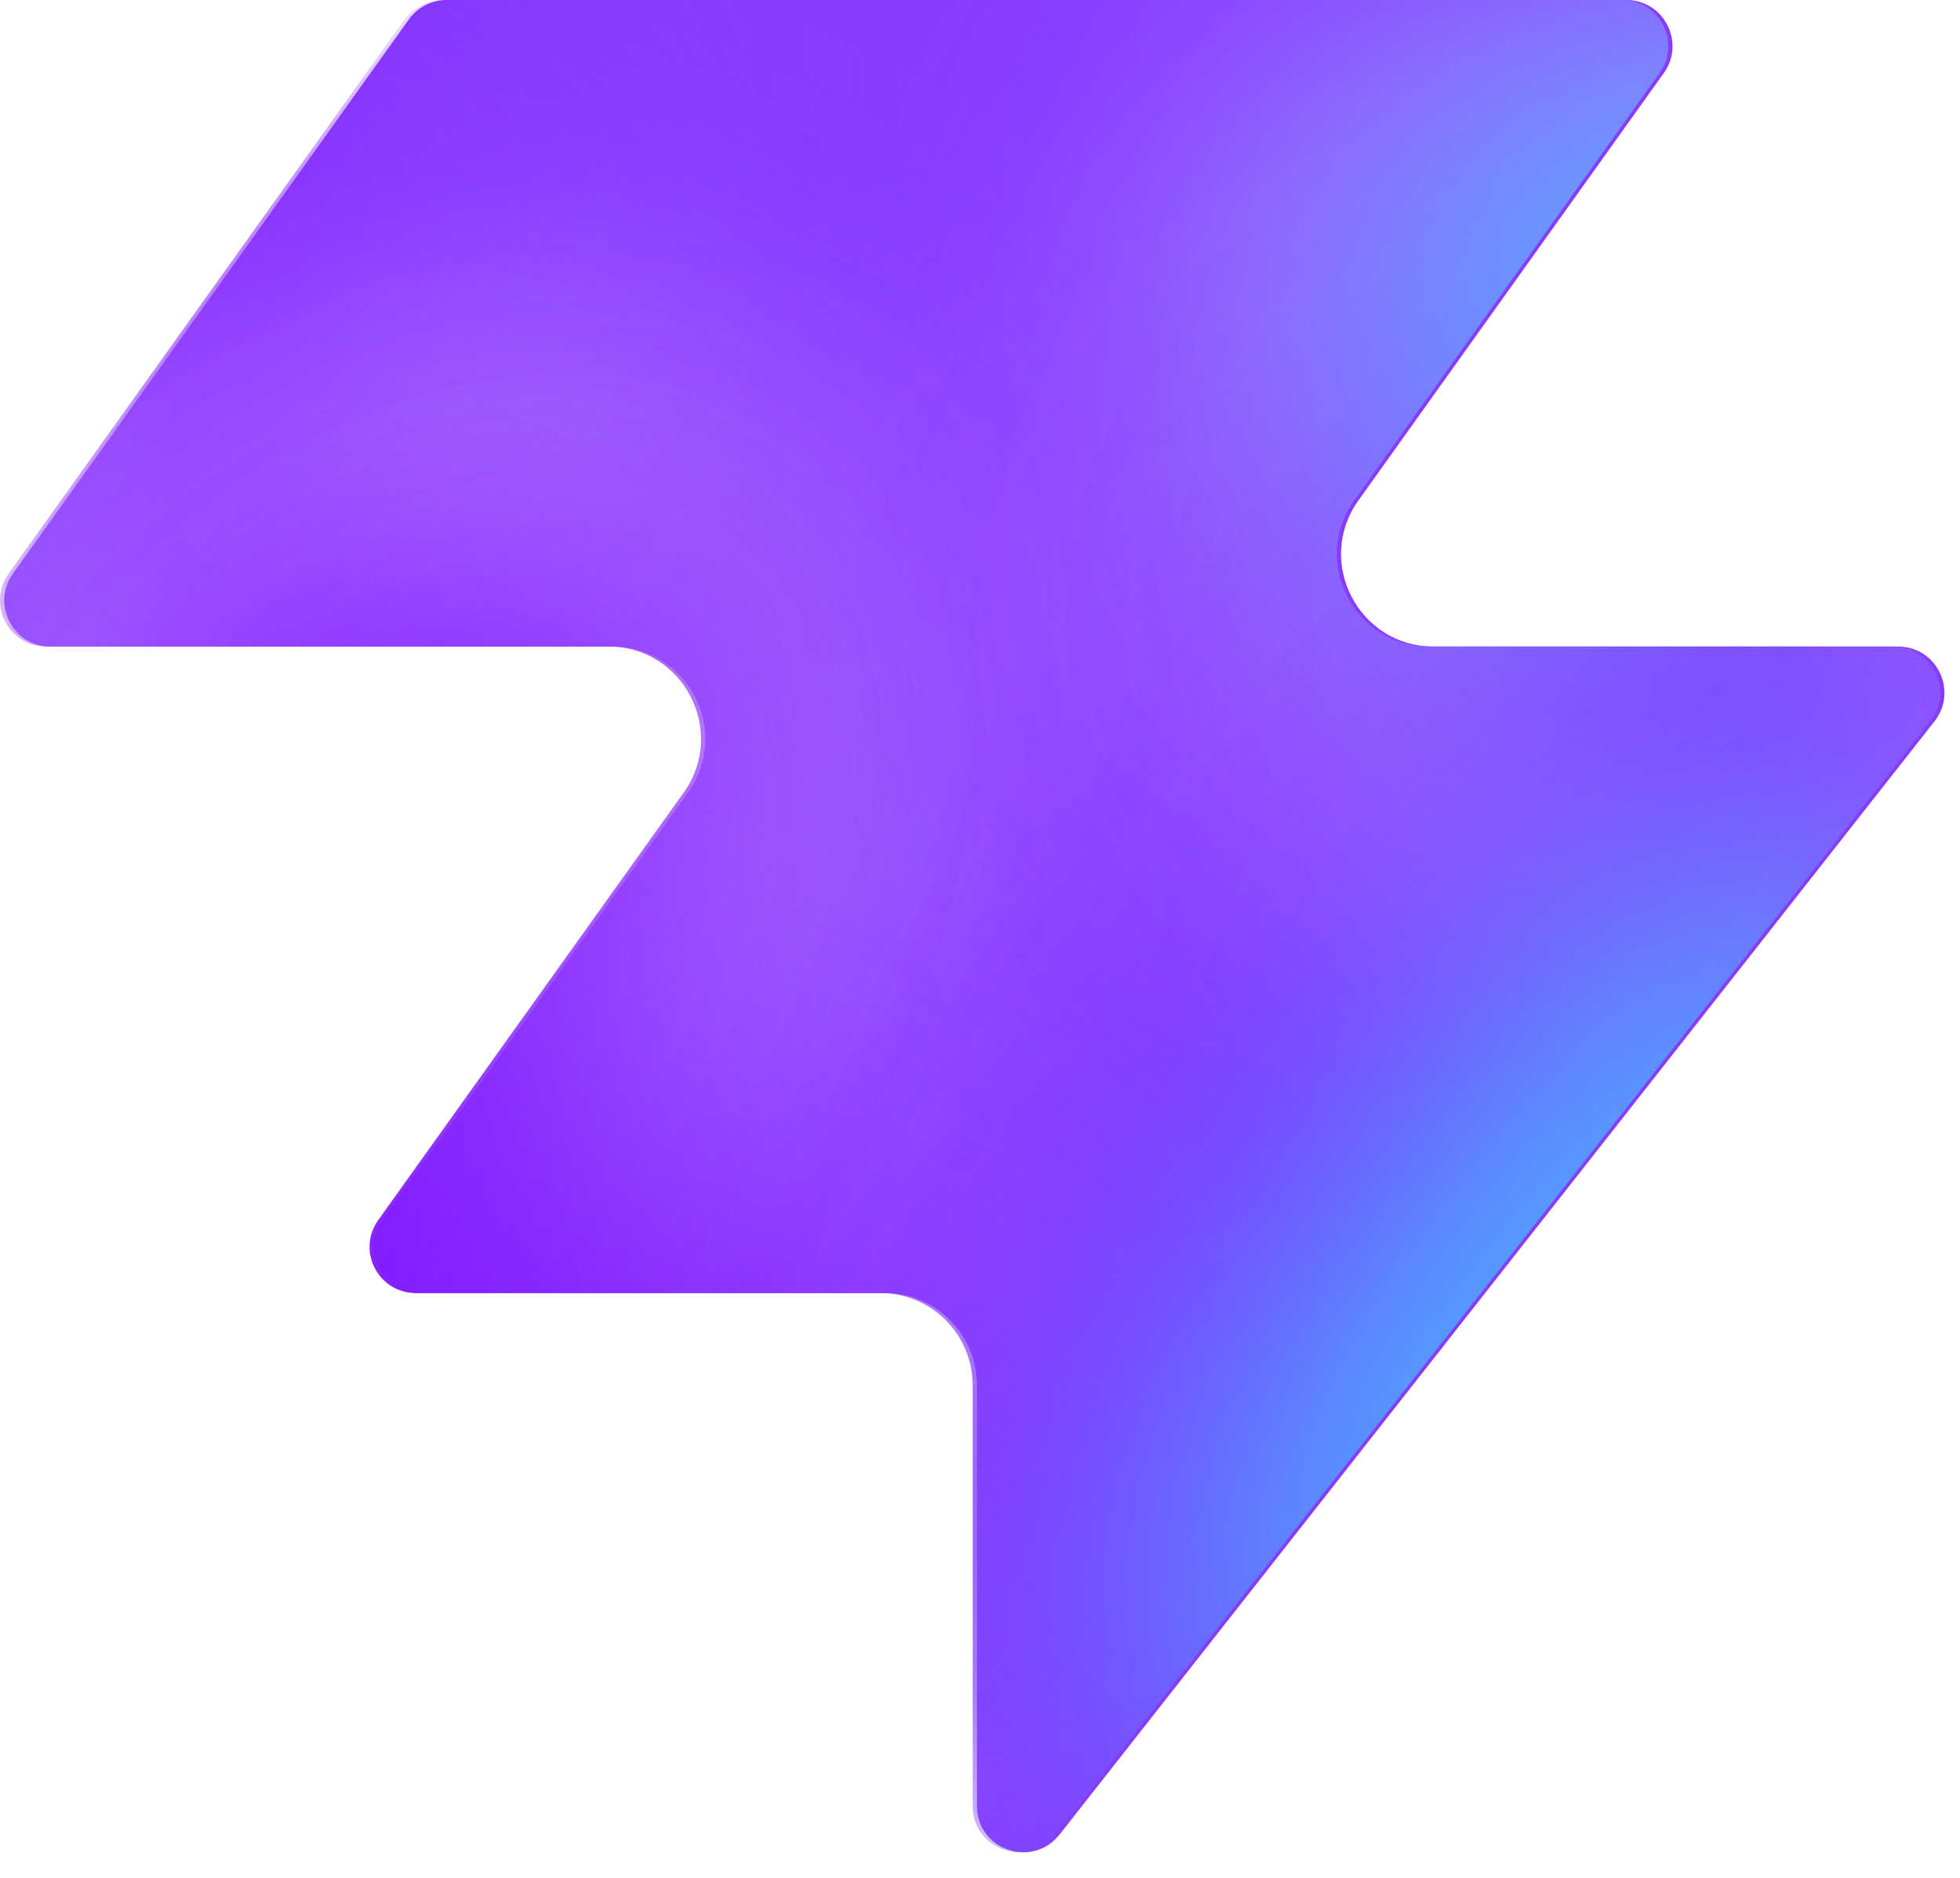
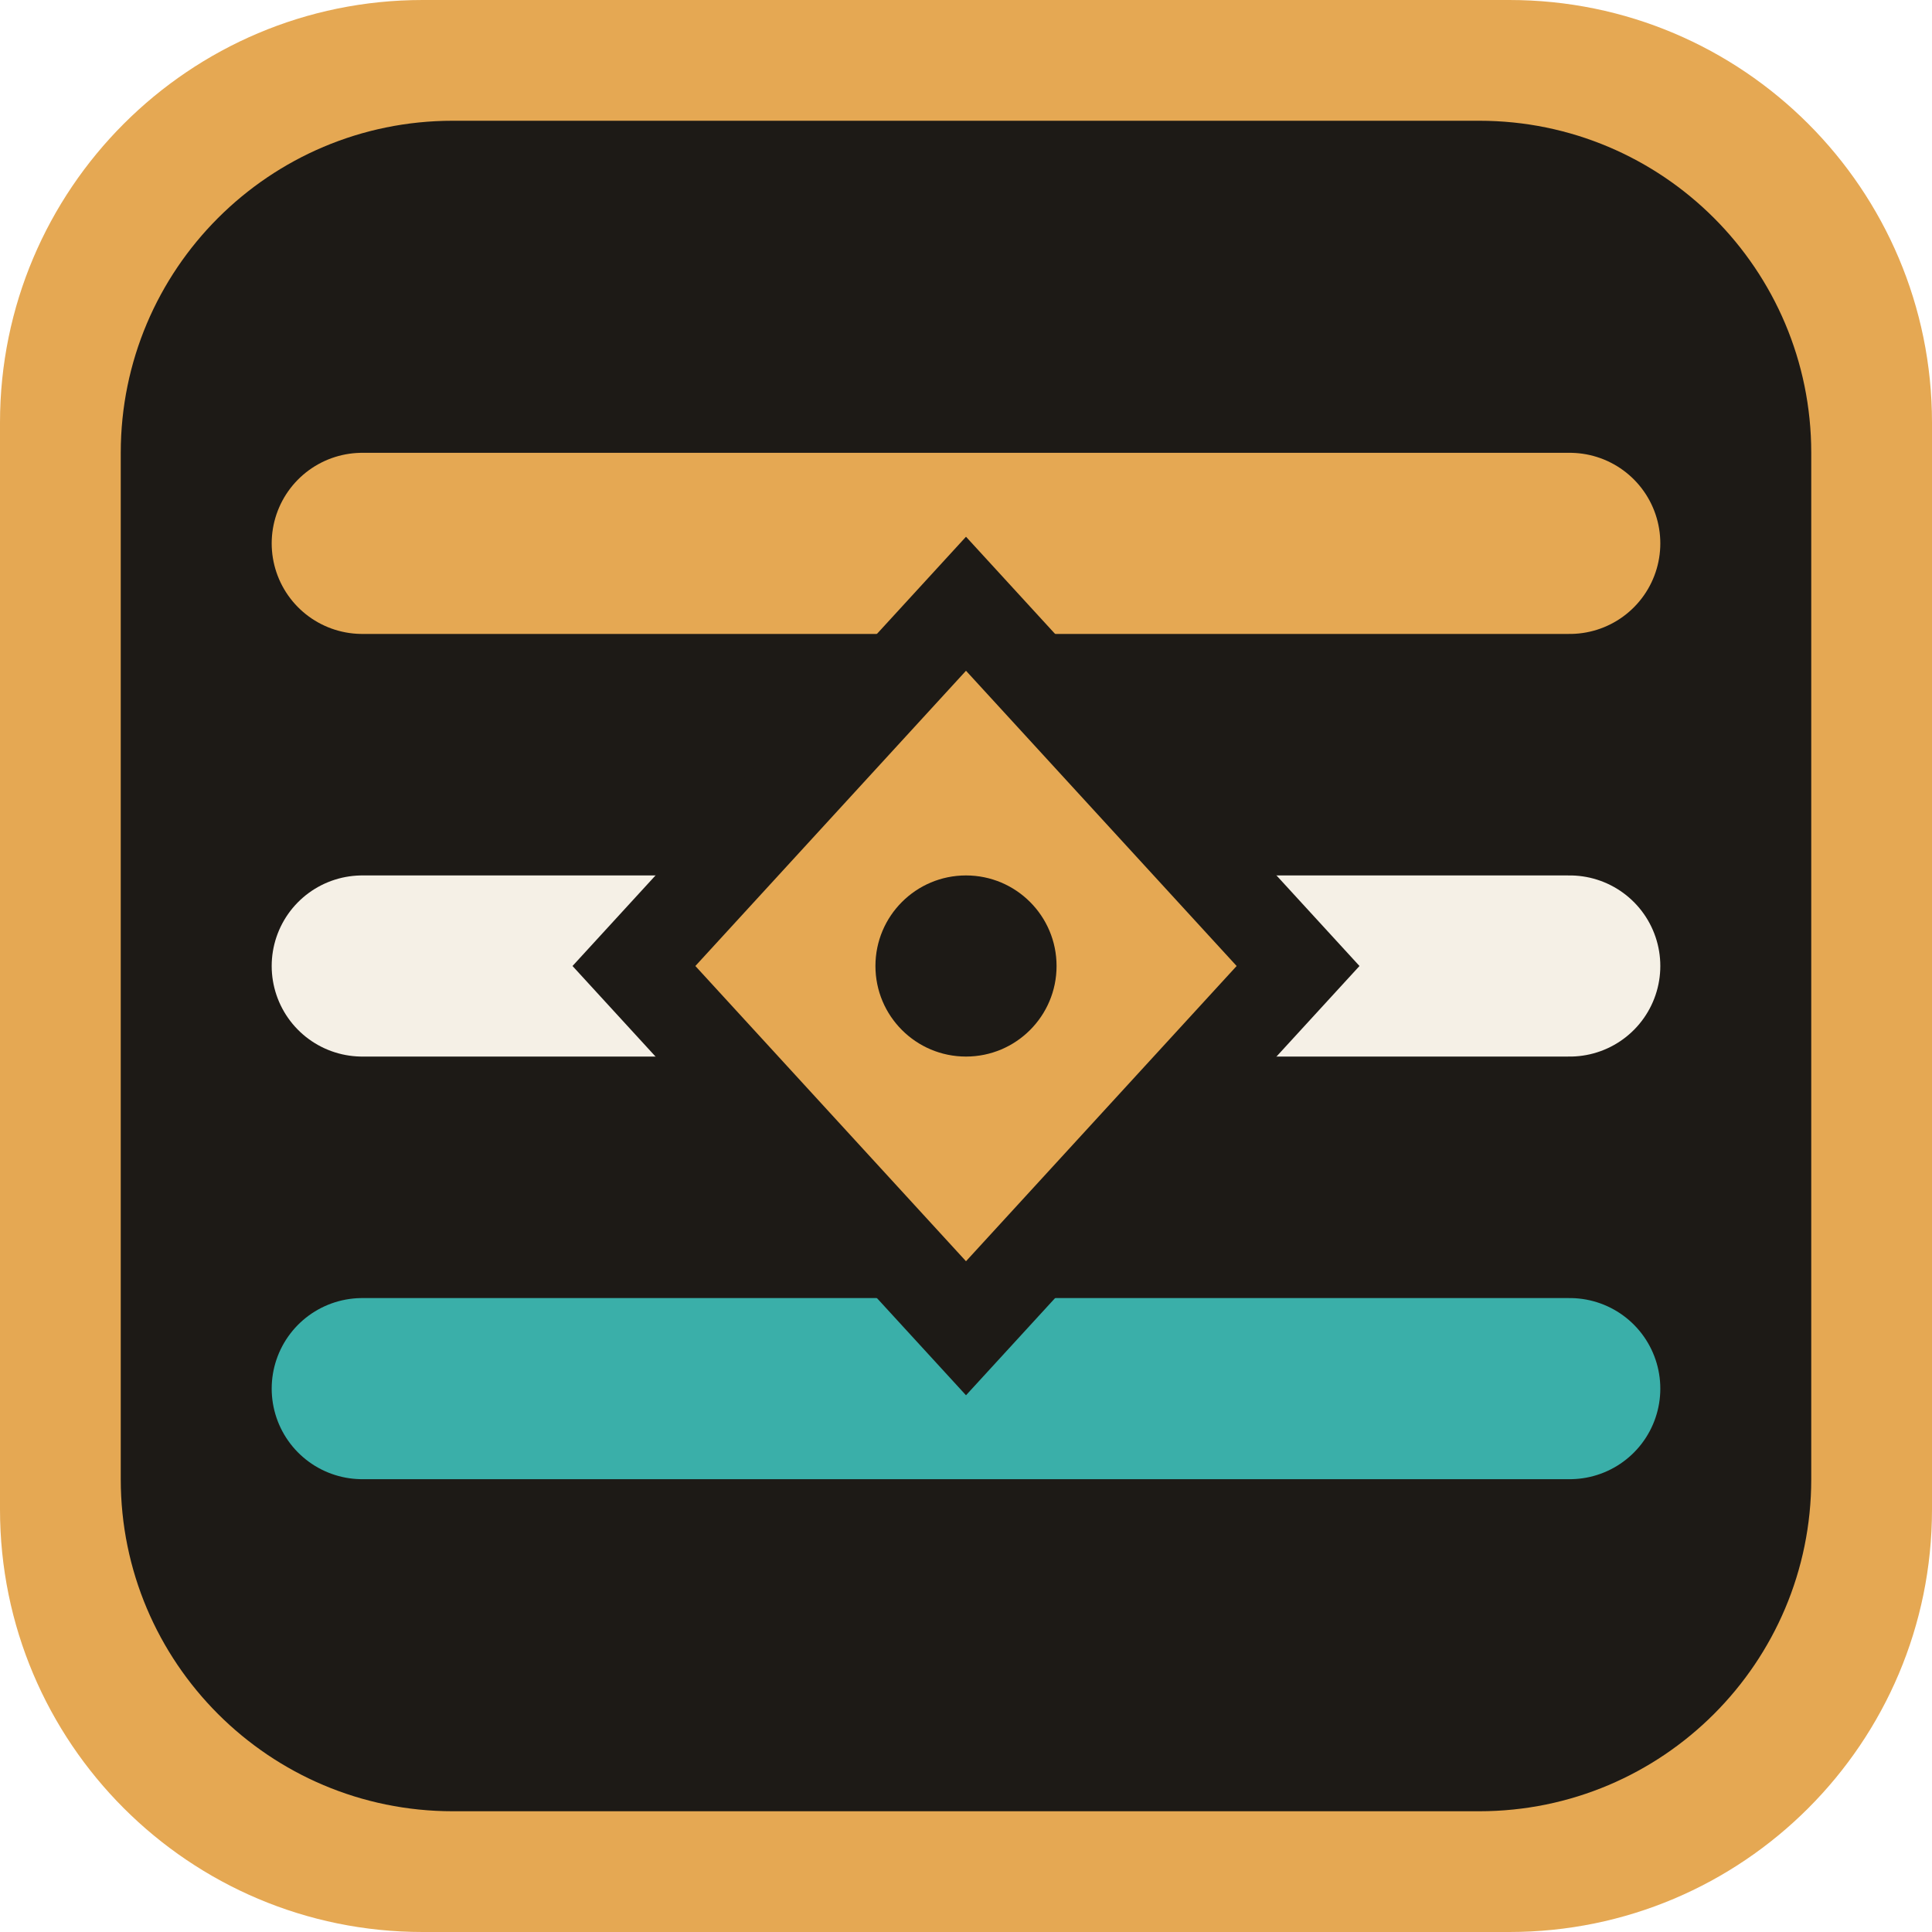
- <svg xmlns="http://www.w3.org/2000/svg" width="48" height="46" fill="none" viewBox="0 0 48 46">
-   <path fill="#863bff" d="M25.946 44.938c-.664.845-2.021.375-2.021-.698V33.937a2.26 2.26 0 0 0-2.262-2.262H10.287c-.92 0-1.456-1.04-.92-1.788l7.48-10.471c1.07-1.497 0-3.578-1.842-3.578H1.237c-.92 0-1.456-1.04-.92-1.788L10.013.474c.214-.297.556-.474.92-.474h28.894c.92 0 1.456 1.04.92 1.788l-7.48 10.471c-1.07 1.498 0 3.579 1.842 3.579h11.377c.943 0 1.473 1.088.89 1.83L25.947 44.94z" style="fill:#863bff;fill:color(display-p3 .525 .23 1);fill-opacity:1" />
-   <mask id="a" width="48" height="46" x="0" y="0" maskUnits="userSpaceOnUse" style="mask-type:alpha">
-     <path fill="#000" d="M25.842 44.938c-.664.844-2.021.375-2.021-.698V33.937a2.26 2.26 0 0 0-2.262-2.262H10.183c-.92 0-1.456-1.04-.92-1.788l7.48-10.471c1.07-1.498 0-3.579-1.842-3.579H1.133c-.92 0-1.456-1.04-.92-1.787L9.91.473c.214-.297.556-.474.92-.474h28.894c.92 0 1.456 1.04.92 1.788l-7.48 10.471c-1.07 1.498 0 3.578 1.842 3.578h11.377c.943 0 1.473 1.088.89 1.832L25.843 44.94z" style="fill:#000;fill-opacity:1" />
-   </mask>
-   <g mask="url(#a)">
-     <g filter="url(#b)">
-       <ellipse cx="5.508" cy="14.704" fill="#ede6ff" rx="5.508" ry="14.704" style="fill:#ede6ff;fill:color(display-p3 .927 .903 1);fill-opacity:1" transform="matrix(.00324 1 1 -.00324 -4.47 31.516)" />
-     </g>
-     <g filter="url(#c)">
-       <ellipse cx="10.399" cy="29.851" fill="#ede6ff" rx="10.399" ry="29.851" style="fill:#ede6ff;fill:color(display-p3 .927 .903 1);fill-opacity:1" transform="matrix(.00324 1 1 -.00324 -39.328 7.883)" />
-     </g>
-     <g filter="url(#d)">
-       <ellipse cx="5.508" cy="30.487" fill="#7e14ff" rx="5.508" ry="30.487" style="fill:#7e14ff;fill:color(display-p3 .492 .077 1);fill-opacity:1" transform="rotate(89.814 -25.913 -14.639)scale(1 -1)" />
-     </g>
-     <g filter="url(#e)">
-       <ellipse cx="5.508" cy="30.599" fill="#7e14ff" rx="5.508" ry="30.599" style="fill:#7e14ff;fill:color(display-p3 .492 .077 1);fill-opacity:1" transform="rotate(89.814 -32.644 -3.334)scale(1 -1)" />
-     </g>
-     <g filter="url(#f)">
-       <ellipse cx="5.508" cy="30.599" fill="#7e14ff" rx="5.508" ry="30.599" style="fill:#7e14ff;fill:color(display-p3 .492 .077 1);fill-opacity:1" transform="matrix(.00324 1 1 -.00324 -34.34 30.47)" />
-     </g>
-     <g filter="url(#g)">
-       <ellipse cx="14.072" cy="22.078" fill="#ede6ff" rx="14.072" ry="22.078" style="fill:#ede6ff;fill:color(display-p3 .927 .903 1);fill-opacity:1" transform="rotate(93.35 24.506 48.493)scale(-1 1)" />
-     </g>
-     <g filter="url(#h)">
-       <ellipse cx="3.47" cy="21.501" fill="#7e14ff" rx="3.47" ry="21.501" style="fill:#7e14ff;fill:color(display-p3 .492 .077 1);fill-opacity:1" transform="rotate(89.009 28.708 47.59)scale(-1 1)" />
-     </g>
-     <g filter="url(#i)">
-       <ellipse cx="3.47" cy="21.501" fill="#7e14ff" rx="3.47" ry="21.501" style="fill:#7e14ff;fill:color(display-p3 .492 .077 1);fill-opacity:1" transform="rotate(89.009 28.708 47.59)scale(-1 1)" />
-     </g>
-     <g filter="url(#j)">
-       <ellipse cx=".387" cy="8.972" fill="#7e14ff" rx="4.407" ry="29.108" style="fill:#7e14ff;fill:color(display-p3 .492 .077 1);fill-opacity:1" transform="rotate(39.51 .387 8.972)" />
-     </g>
-     <g filter="url(#k)">
-       <ellipse cx="47.523" cy="-6.092" fill="#7e14ff" rx="4.407" ry="29.108" style="fill:#7e14ff;fill:color(display-p3 .492 .077 1);fill-opacity:1" transform="rotate(37.892 47.523 -6.092)" />
-     </g>
-     <g filter="url(#l)">
-       <ellipse cx="41.412" cy="6.333" fill="#47bfff" rx="5.971" ry="9.665" style="fill:#47bfff;fill:color(display-p3 .28 .748 1);fill-opacity:1" transform="rotate(37.892 41.412 6.333)" />
-     </g>
-     <g filter="url(#m)">
-       <ellipse cx="-1.879" cy="38.332" fill="#7e14ff" rx="4.407" ry="29.108" style="fill:#7e14ff;fill:color(display-p3 .492 .077 1);fill-opacity:1" transform="rotate(37.892 -1.88 38.332)" />
-     </g>
-     <g filter="url(#n)">
-       <ellipse cx="-1.879" cy="38.332" fill="#7e14ff" rx="4.407" ry="29.108" style="fill:#7e14ff;fill:color(display-p3 .492 .077 1);fill-opacity:1" transform="rotate(37.892 -1.88 38.332)" />
-     </g>
-     <g filter="url(#o)">
-       <ellipse cx="35.651" cy="29.907" fill="#7e14ff" rx="4.407" ry="29.108" style="fill:#7e14ff;fill:color(display-p3 .492 .077 1);fill-opacity:1" transform="rotate(37.892 35.651 29.907)" />
-     </g>
-     <g filter="url(#p)">
-       <ellipse cx="38.418" cy="32.4" fill="#47bfff" rx="5.971" ry="15.297" style="fill:#47bfff;fill:color(display-p3 .28 .748 1);fill-opacity:1" transform="rotate(37.892 38.418 32.4)" />
-     </g>
-   </g>
-   <defs>
-     <filter id="b" width="60.045" height="41.654" x="-19.77" y="16.149" color-interpolation-filters="sRGB" filterUnits="userSpaceOnUse">
-       <feFlood flood-opacity="0" result="BackgroundImageFix" />
-       <feBlend in="SourceGraphic" in2="BackgroundImageFix" result="shape" />
-       <feGaussianBlur result="effect1_foregroundBlur_2002_17158" stdDeviation="7.659" />
-     </filter>
-     <filter id="c" width="90.34" height="51.437" x="-54.613" y="-7.533" color-interpolation-filters="sRGB" filterUnits="userSpaceOnUse">
-       <feFlood flood-opacity="0" result="BackgroundImageFix" />
-       <feBlend in="SourceGraphic" in2="BackgroundImageFix" result="shape" />
-       <feGaussianBlur result="effect1_foregroundBlur_2002_17158" stdDeviation="7.659" />
-     </filter>
-     <filter id="d" width="79.355" height="29.4" x="-49.64" y="2.03" color-interpolation-filters="sRGB" filterUnits="userSpaceOnUse">
-       <feFlood flood-opacity="0" result="BackgroundImageFix" />
-       <feBlend in="SourceGraphic" in2="BackgroundImageFix" result="shape" />
-       <feGaussianBlur result="effect1_foregroundBlur_2002_17158" stdDeviation="4.596" />
-     </filter>
-     <filter id="e" width="79.579" height="29.4" x="-45.045" y="20.029" color-interpolation-filters="sRGB" filterUnits="userSpaceOnUse">
-       <feFlood flood-opacity="0" result="BackgroundImageFix" />
-       <feBlend in="SourceGraphic" in2="BackgroundImageFix" result="shape" />
-       <feGaussianBlur result="effect1_foregroundBlur_2002_17158" stdDeviation="4.596" />
-     </filter>
-     <filter id="f" width="79.579" height="29.4" x="-43.513" y="21.178" color-interpolation-filters="sRGB" filterUnits="userSpaceOnUse">
-       <feFlood flood-opacity="0" result="BackgroundImageFix" />
-       <feBlend in="SourceGraphic" in2="BackgroundImageFix" result="shape" />
-       <feGaussianBlur result="effect1_foregroundBlur_2002_17158" stdDeviation="4.596" />
-     </filter>
-     <filter id="g" width="74.749" height="58.852" x="15.756" y="-17.901" color-interpolation-filters="sRGB" filterUnits="userSpaceOnUse">
-       <feFlood flood-opacity="0" result="BackgroundImageFix" />
-       <feBlend in="SourceGraphic" in2="BackgroundImageFix" result="shape" />
-       <feGaussianBlur result="effect1_foregroundBlur_2002_17158" stdDeviation="7.659" />
-     </filter>
-     <filter id="h" width="61.377" height="25.362" x="23.548" y="2.284" color-interpolation-filters="sRGB" filterUnits="userSpaceOnUse">
-       <feFlood flood-opacity="0" result="BackgroundImageFix" />
-       <feBlend in="SourceGraphic" in2="BackgroundImageFix" result="shape" />
-       <feGaussianBlur result="effect1_foregroundBlur_2002_17158" stdDeviation="4.596" />
-     </filter>
-     <filter id="i" width="61.377" height="25.362" x="23.548" y="2.284" color-interpolation-filters="sRGB" filterUnits="userSpaceOnUse">
-       <feFlood flood-opacity="0" result="BackgroundImageFix" />
-       <feBlend in="SourceGraphic" in2="BackgroundImageFix" result="shape" />
-       <feGaussianBlur result="effect1_foregroundBlur_2002_17158" stdDeviation="4.596" />
-     </filter>
-     <filter id="j" width="56.045" height="63.649" x="-27.636" y="-22.853" color-interpolation-filters="sRGB" filterUnits="userSpaceOnUse">
-       <feFlood flood-opacity="0" result="BackgroundImageFix" />
-       <feBlend in="SourceGraphic" in2="BackgroundImageFix" result="shape" />
-       <feGaussianBlur result="effect1_foregroundBlur_2002_17158" stdDeviation="4.596" />
-     </filter>
-     <filter id="k" width="54.814" height="64.646" x="20.116" y="-38.415" color-interpolation-filters="sRGB" filterUnits="userSpaceOnUse">
-       <feFlood flood-opacity="0" result="BackgroundImageFix" />
-       <feBlend in="SourceGraphic" in2="BackgroundImageFix" result="shape" />
-       <feGaussianBlur result="effect1_foregroundBlur_2002_17158" stdDeviation="4.596" />
-     </filter>
-     <filter id="l" width="33.541" height="35.313" x="24.641" y="-11.323" color-interpolation-filters="sRGB" filterUnits="userSpaceOnUse">
-       <feFlood flood-opacity="0" result="BackgroundImageFix" />
-       <feBlend in="SourceGraphic" in2="BackgroundImageFix" result="shape" />
-       <feGaussianBlur result="effect1_foregroundBlur_2002_17158" stdDeviation="4.596" />
-     </filter>
-     <filter id="m" width="54.814" height="64.646" x="-29.286" y="6.009" color-interpolation-filters="sRGB" filterUnits="userSpaceOnUse">
-       <feFlood flood-opacity="0" result="BackgroundImageFix" />
-       <feBlend in="SourceGraphic" in2="BackgroundImageFix" result="shape" />
-       <feGaussianBlur result="effect1_foregroundBlur_2002_17158" stdDeviation="4.596" />
-     </filter>
-     <filter id="n" width="54.814" height="64.646" x="-29.286" y="6.009" color-interpolation-filters="sRGB" filterUnits="userSpaceOnUse">
-       <feFlood flood-opacity="0" result="BackgroundImageFix" />
-       <feBlend in="SourceGraphic" in2="BackgroundImageFix" result="shape" />
-       <feGaussianBlur result="effect1_foregroundBlur_2002_17158" stdDeviation="4.596" />
-     </filter>
-     <filter id="o" width="54.814" height="64.646" x="8.244" y="-2.416" color-interpolation-filters="sRGB" filterUnits="userSpaceOnUse">
-       <feFlood flood-opacity="0" result="BackgroundImageFix" />
-       <feBlend in="SourceGraphic" in2="BackgroundImageFix" result="shape" />
-       <feGaussianBlur result="effect1_foregroundBlur_2002_17158" stdDeviation="4.596" />
-     </filter>
-     <filter id="p" width="39.409" height="43.623" x="18.713" y="10.588" color-interpolation-filters="sRGB" filterUnits="userSpaceOnUse">
-       <feFlood flood-opacity="0" result="BackgroundImageFix" />
-       <feBlend in="SourceGraphic" in2="BackgroundImageFix" result="shape" />
-       <feGaussianBlur result="effect1_foregroundBlur_2002_17158" stdDeviation="4.596" />
-     </filter>
-   </defs>
+ <svg xmlns="http://www.w3.org/2000/svg" viewBox="0 0 64 64" fill="none">
+   <rect width="64" height="64" rx="14" fill="#E5A853" />
+   <rect x="4" y="4" width="56" height="56" rx="11" fill="#1D1A16" />
+   <path d="M12 18H52" stroke="#E5A853" stroke-width="6" stroke-linecap="round" />
+   <path d="M12 32H52" stroke="#F5F0E6" stroke-width="6" stroke-linecap="round" />
+   <path d="M12 46H52" stroke="#3AAFA9" stroke-width="6" stroke-linecap="round" />
+   <path d="M32 20L43 32L32 44L21 32Z" fill="#E5A853" stroke="#1D1A16" stroke-width="3" />
+   <circle cx="32" cy="32" r="3" fill="#1D1A16" />
</svg>
